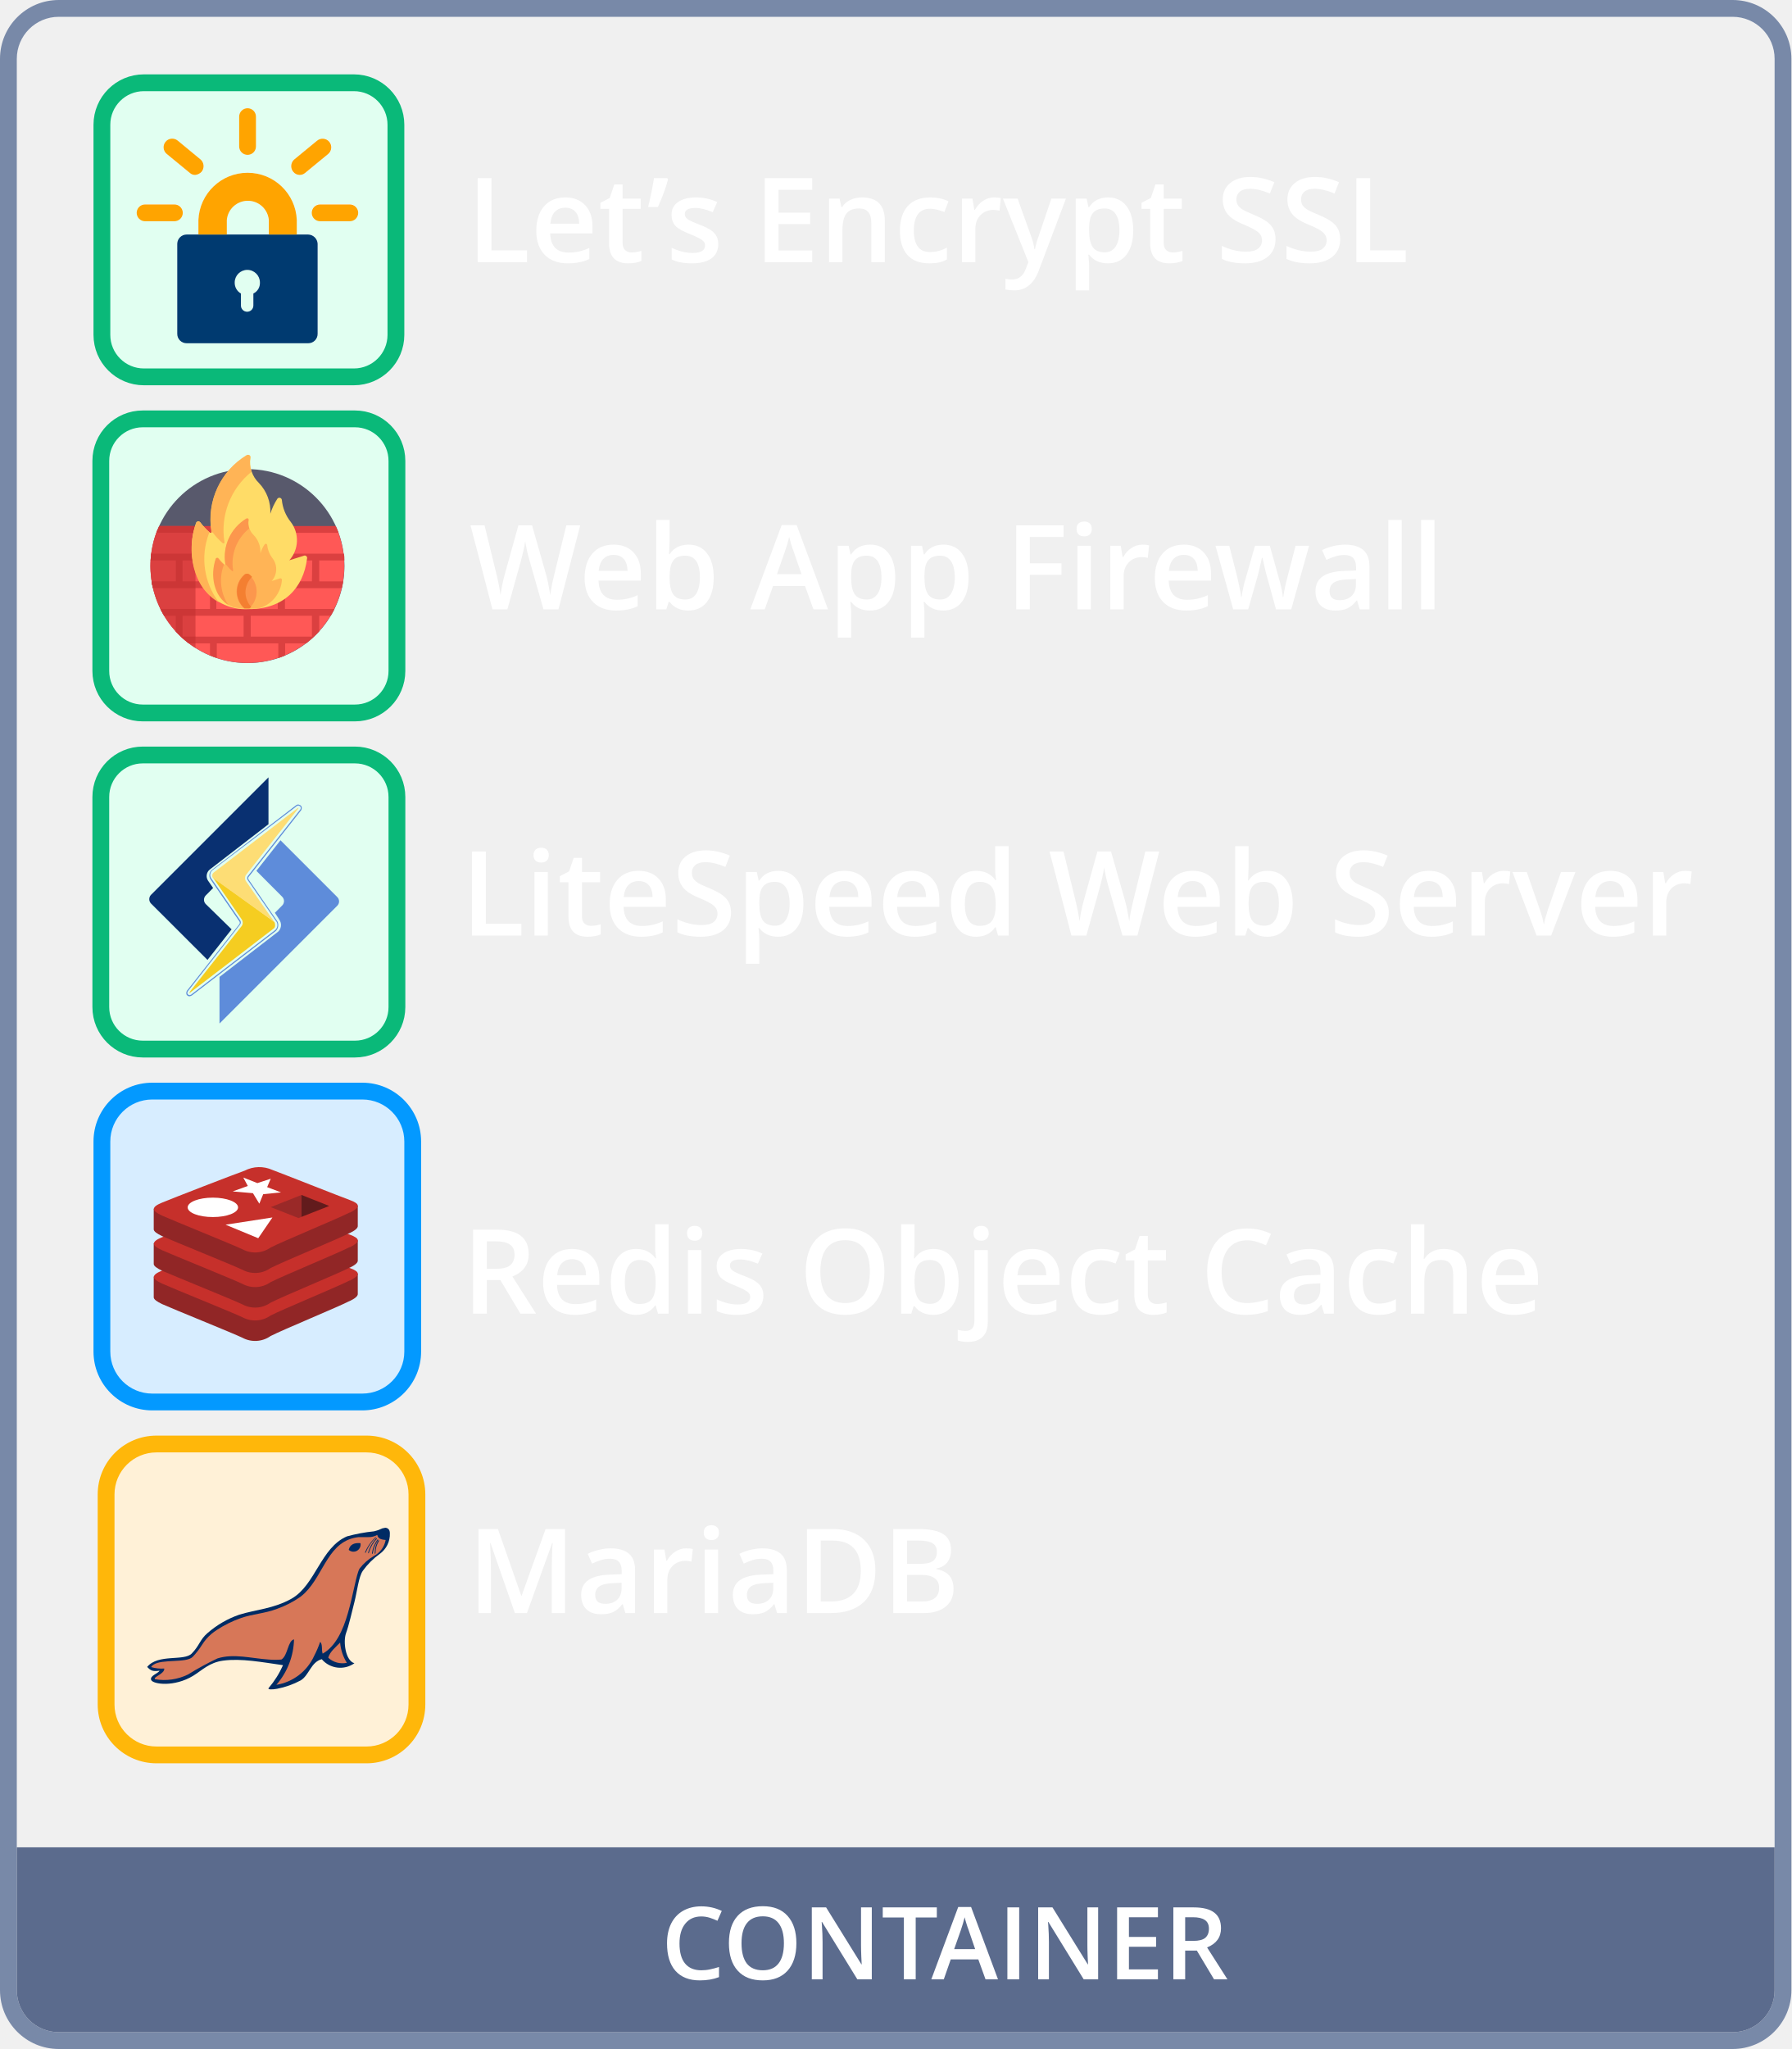
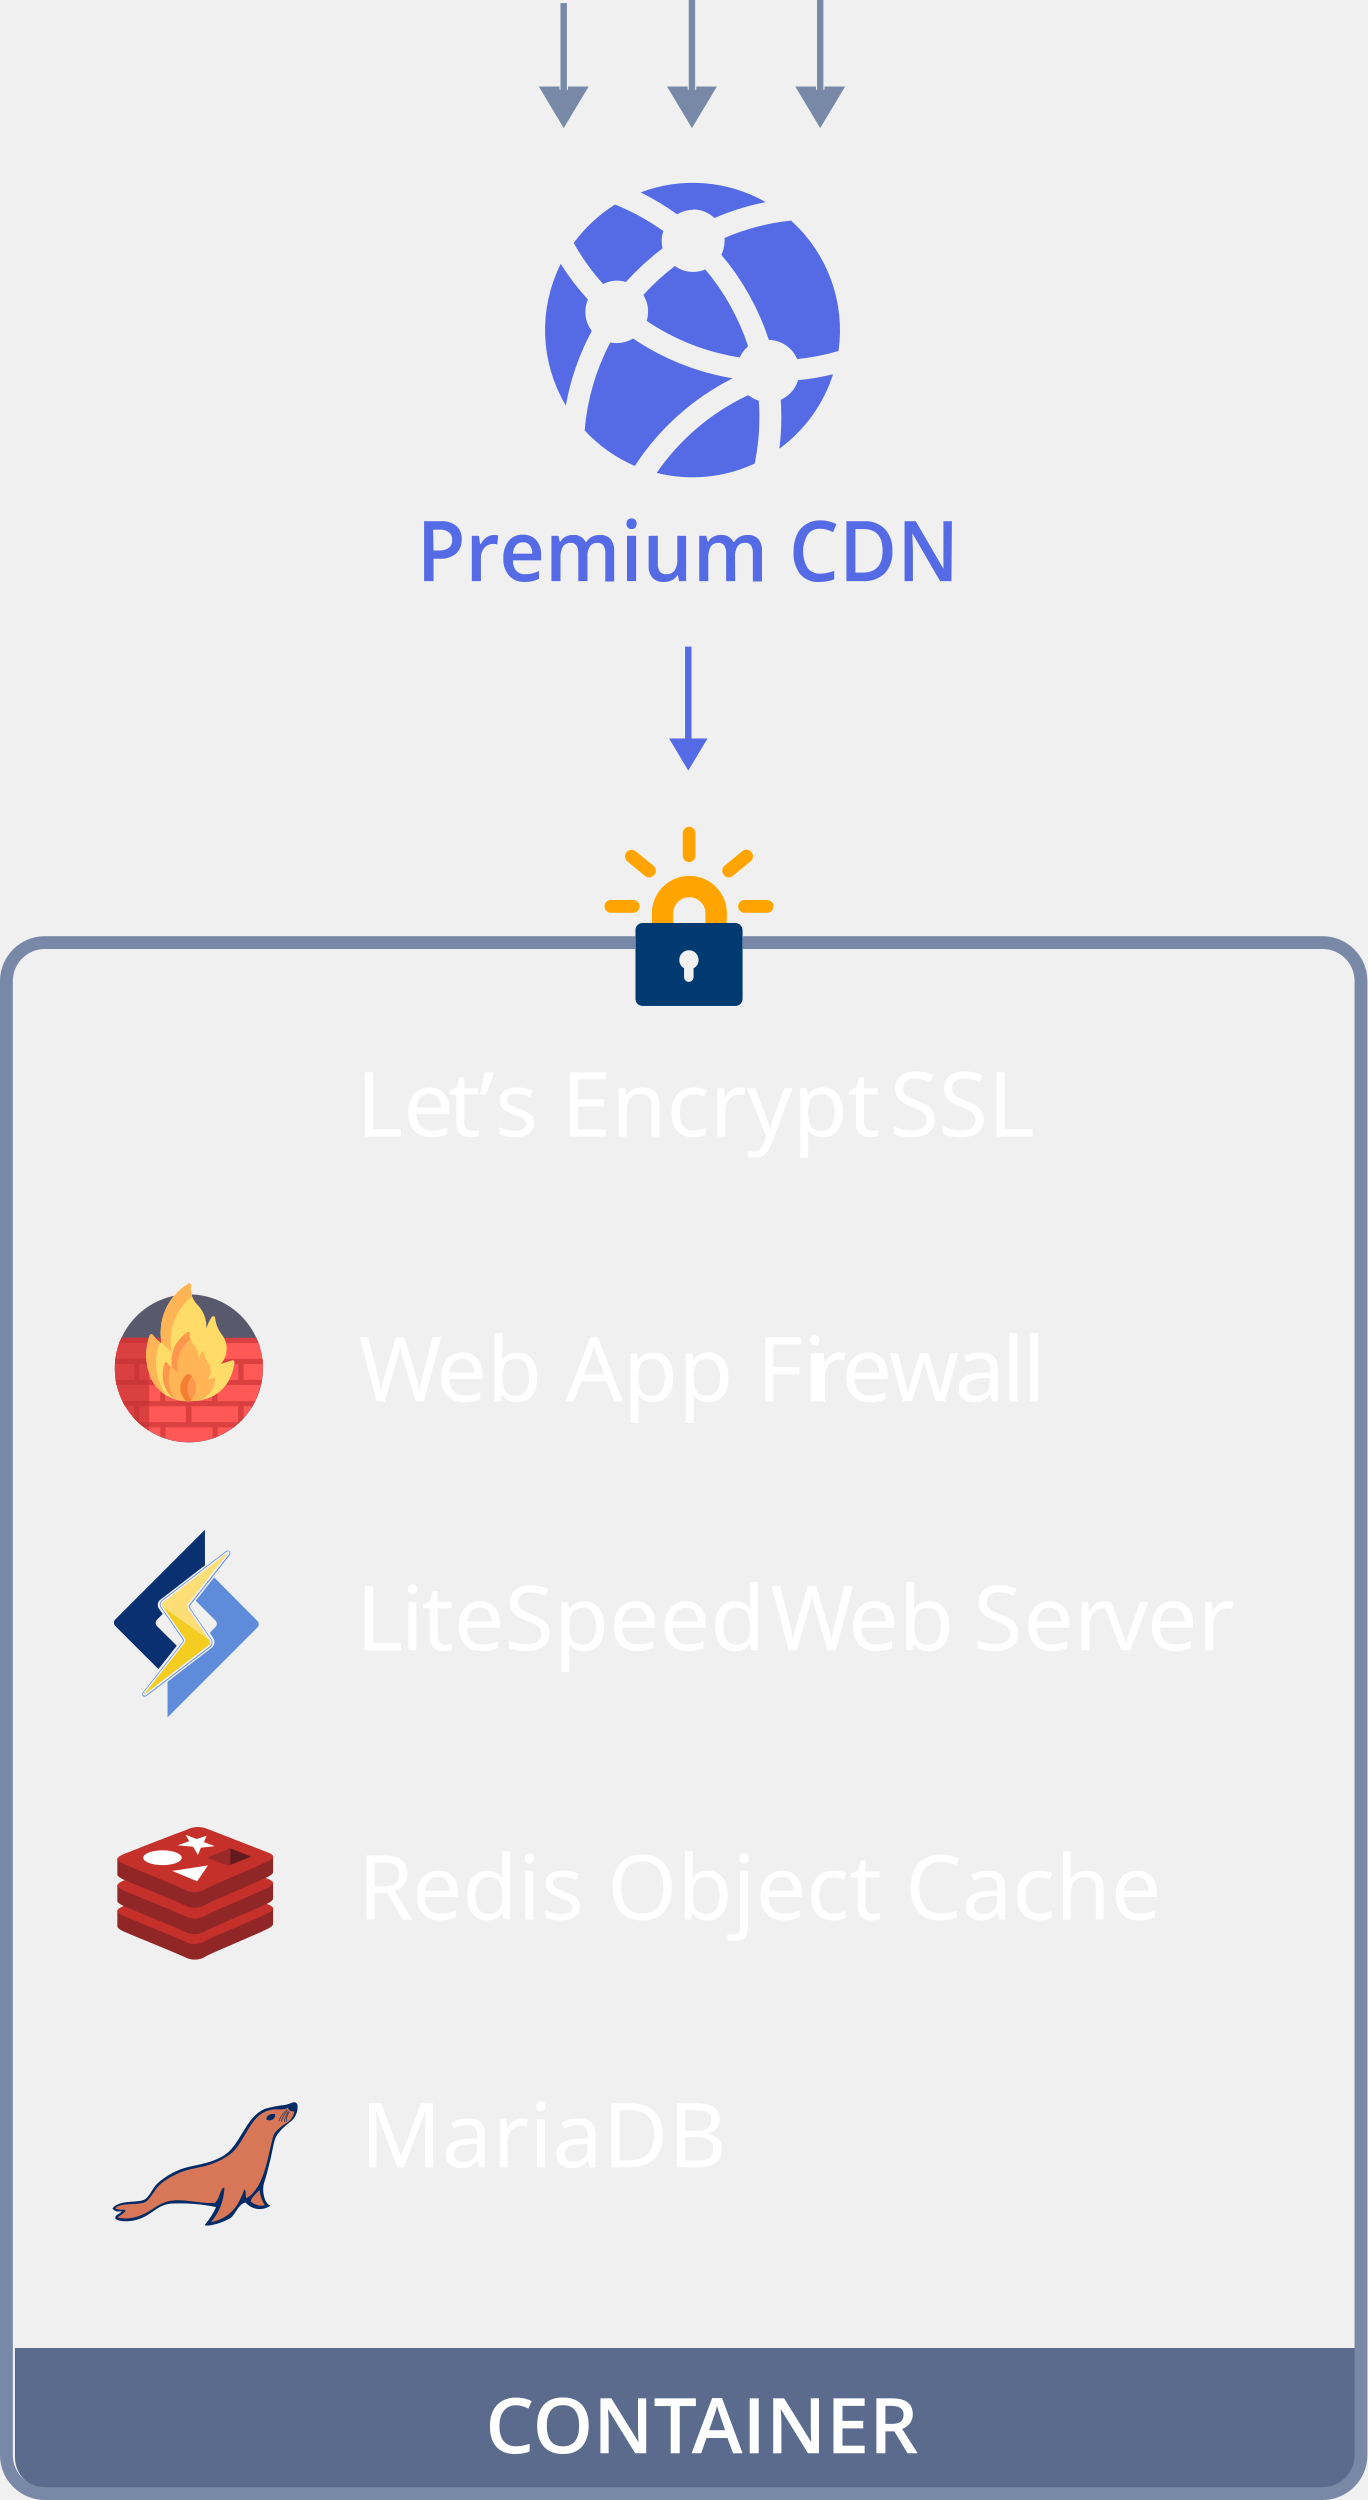
- <svg xmlns="http://www.w3.org/2000/svg" viewBox="0 0 213.25 243.85">
+ <svg xmlns="http://www.w3.org/2000/svg" viewBox="0 0 213.25 389.88">
  <defs>
-     <style>.cls-1{fill:#7889a8;}.cls-2{fill:#5b6b8d;}.cls-3{fill:#e1fff1;stroke:#0ab979;stroke-miterlimit:10;stroke-width:2px;}.cls-25,.cls-30,.cls-4{fill:#fff;}.cls-5{fill:#003a70;}.cls-6{fill:#ffa400;}.cls-7{fill:#58596c;}.cls-8{fill:#ff5856;}.cls-9{fill:#db4040;}.cls-10{fill:#cc3636;}.cls-11{fill:#ffdc67;}.cls-12{fill:#ffb456;}.cls-13{fill:#fc974d;}.cls-14{fill:#f47f31;}.cls-15{fill:#d7edff;}.cls-16{fill:#0399ff;}.cls-17{fill:#912626;}.cls-18{fill:#c6302b;}.cls-19{fill:#621b1c;}.cls-20{fill:#9a2928;}.cls-21{fill:#fff1d7;}.cls-22{fill:#ffb70a;}.cls-23{fill:#002b64;}.cls-24{fill:#d77758;}.cls-25{font-size:12px;}.cls-25,.cls-30{font-family:OpenSans-SemiBold, Open Sans;font-weight:600;}.cls-26{fill:#5e8cda;}.cls-27{fill:#093071;}.cls-28{fill:#f5cd21;}.cls-29{fill:#fddd75;}.cls-30{font-size:14px;}</style>
+     <style>.cls-1{fill:#5b6b8d;}.cls-2{fill:#7889a8;}.cls-20,.cls-25,.cls-3{fill:#fff;}.cls-4{fill:#003a70;}.cls-5{fill:#ffa400;}.cls-6{fill:#58596c;}.cls-7{fill:#ff5856;}.cls-8{fill:#db4040;}.cls-9{fill:#cc3636;}.cls-10{fill:#ffdc67;}.cls-11{fill:#ffb456;}.cls-12{fill:#fc974d;}.cls-13{fill:#f47f31;}.cls-14{fill:#912626;}.cls-15{fill:#c6302b;}.cls-16{fill:#621b1c;}.cls-17{fill:#9a2928;}.cls-18{fill:#002b64;}.cls-19{fill:#d77758;}.cls-20{font-size:12px;font-family:OpenSans-SemiBold, Open Sans;font-weight:600;}.cls-21{fill:#5e8cda;}.cls-22{fill:#093071;}.cls-23{fill:#f5cd21;}.cls-24{fill:#fddd75;}.cls-25{font-size:14px;font-family:Tahoma;}.cls-26{letter-spacing:0.01em;}.cls-27{letter-spacing:-0.03em;}.cls-28{letter-spacing:-0.01em;}.cls-29{letter-spacing:-0.04em;}.cls-30{letter-spacing:0em;}.cls-31{letter-spacing:-0.01em;}.cls-32{letter-spacing:0em;}.cls-33{letter-spacing:0em;}.cls-34{letter-spacing:-0.01em;}.cls-35{letter-spacing:-0.02em;}.cls-36{fill:#556ae5;}</style>
  </defs>
  <g id="Layer_2" data-name="Layer 2">
    <g id="Слой_1" data-name="Слой 1">
-       <path class="cls-1" d="M206.25,2a5,5,0,0,1,5,5V236.85a5,5,0,0,1-5,5H7a5,5,0,0,1-5-5V7A5,5,0,0,1,7,2H206.25m0-2H7A7,7,0,0,0,0,7V236.85a7,7,0,0,0,7,7H206.25a7,7,0,0,0,7-7V7a7,7,0,0,0-7-7Z" />
-       <path class="cls-2" d="M2,219.85H211.25a0,0,0,0,1,0,0v17a5,5,0,0,1-5,5H7a5,5,0,0,1-5-5v-17A0,0,0,0,1,2,219.85Z" />
-       <rect class="cls-3" x="12.13" y="9.85" width="35" height="35" rx="5" />
-       <path class="cls-4" d="M36.68,27.91H35.33V26.18a5.86,5.86,0,0,0-11.71,0v1.73H22.23A1.12,1.12,0,0,0,21.1,29V39.73a1.11,1.11,0,0,0,1.13,1.12H36.68a1.11,1.11,0,0,0,1.13-1.12V29A1.16,1.16,0,0,0,36.68,27.91Zm-6.52,7v1.45a.74.74,0,0,1-1.48,0V34.93a1.46,1.46,0,0,1-.74-1.31,1.48,1.48,0,0,1,3,0A1.38,1.38,0,0,1,30.16,34.93Zm-3.19-7V26.18a2.51,2.51,0,0,1,5,0v1.73Z" />
-       <path class="cls-4" d="M21.78,25.3a1,1,0,0,0-1-1H17.27a1,1,0,0,0,0,2h3.49A1,1,0,0,0,21.78,25.3Z" />
-       <path class="cls-4" d="M22.6,20.58a.91.91,0,0,0,.63.24,1.2,1.2,0,0,0,.81-.38A1.06,1.06,0,0,0,23.9,19l-2.75-2.26a1,1,0,1,0-1.3,1.59Z" />
-       <path class="cls-4" d="M29.47,18.43a1,1,0,0,0,1-1V13.88a1,1,0,1,0-2,0V17.4A1,1,0,0,0,29.47,18.43Z" />
-       <path class="cls-4" d="M35.68,20.82a1,1,0,0,0,.67-.24l2.75-2.26a1,1,0,1,0-1.31-1.59L35,19a1.06,1.06,0,0,0-.14,1.45A1,1,0,0,0,35.68,20.82Z" />
-       <path class="cls-4" d="M41.64,24.28H38.11a1,1,0,0,0,0,2h3.53a1,1,0,0,0,0-2Z" />
-       <path class="cls-5" d="M36.68,27.91H22.23A1.12,1.12,0,0,0,21.1,29V39.73a1.11,1.11,0,0,0,1.13,1.12H36.68a1.11,1.11,0,0,0,1.13-1.12V29A1.16,1.16,0,0,0,36.68,27.91Zm-6.52,7v1.45a.74.74,0,0,1-1.48,0V34.93a1.46,1.46,0,0,1-.74-1.31,1.48,1.48,0,0,1,3,0A1.38,1.38,0,0,1,30.16,34.93Z" />
-       <path class="cls-6" d="M35.33,27.91H32V26.18a2.51,2.51,0,0,0-5,0v1.73H23.62V26.18a5.86,5.86,0,0,1,11.71,0Z" />
-       <path class="cls-6" d="M20.76,26.33H17.27a1,1,0,0,1,0-2h3.49a1,1,0,0,1,0,2Z" />
-       <path class="cls-6" d="M23.23,20.82a.91.91,0,0,1-.63-.24l-2.75-2.26a1,1,0,1,1,1.3-1.59L23.9,19A1.06,1.06,0,0,1,24,20.44,1.2,1.2,0,0,1,23.23,20.82Z" />
-       <path class="cls-6" d="M29.47,18.43a1,1,0,0,1-1-1V13.88a1,1,0,1,1,2,0V17.4A1,1,0,0,1,29.47,18.43Z" />
-       <path class="cls-6" d="M35.68,20.82a1,1,0,0,1-.78-.38A1.06,1.06,0,0,1,35,19l2.75-2.26a1,1,0,1,1,1.31,1.59l-2.75,2.26A1,1,0,0,1,35.68,20.82Z" />
-       <path class="cls-6" d="M41.64,26.33H38.11a1,1,0,0,1,0-2h3.53a1,1,0,0,1,0,2Z" />
-       <rect class="cls-3" x="12" y="49.85" width="35.25" height="35" rx="5" />
-       <path class="cls-7" d="M41,67.37A11.54,11.54,0,1,1,29.45,55.83,11.54,11.54,0,0,1,41,67.37Z" />
-       <path class="cls-8" d="M40.13,63H18.76a11.54,11.54,0,1,0,21.37,0Z" />
-       <path class="cls-9" d="M41,66.7c0-.27,0-.54-.07-.81h-7V63.41h6.37c-.1-.27-.21-.55-.33-.81h-21q-.18.4-.33.81H25v2.48H18c0,.27-.06.54-.07.81h3v2.48H18.05c0,.27.1.54.16.81H25v2.48H19.09c.14.27.29.55.45.81h1.38v1.86a12.42,12.42,0,0,0,1.56,1.43H25V78c.27.11.54.22.81.31V76.57h7.32v1.75c.27-.09.54-.2.81-.31V76.57h2.5A12.42,12.42,0,0,0,38,75.14V73.28h1.38a9.1,9.1,0,0,0,.44-.81H33.92V70h6.77c.06-.27.12-.54.16-.81H38V66.7ZM25.79,63.41h7.32v2.48H25.79Zm-4.06,5.77V66.7H29v2.48ZM29,75.76H21.73V73.28H29Zm-3.25-3.29V70h7.32v2.48Zm11.38.81v2.48H29.85V73.28Zm0-4.1H29.85V66.7h7.32Z" />
-       <path class="cls-9" d="M23.27,63.19a1.1,1.1,0,0,1,0-.18H18.76a11.56,11.56,0,0,0,4.51,14.11Z" />
-       <path class="cls-10" d="M23.27,70v-.81H21.73V66.7h1.54v-.81H18c0,.27-.06.54-.07.81h3v2.48H18.05c0,.27.1.54.16.81Z" />
-       <path class="cls-10" d="M23.27,63.19a.89.89,0,0,1,.23-.59H18.94c-.12.26-.23.54-.33.81h4.66Z" />
-       <path class="cls-10" d="M23.27,75.76H21.73V73.28h1.54v-.81H19.09c.14.27.29.55.45.81h1.38v1.86a12.42,12.42,0,0,0,1.56,1.43h.79Z" />
-       <path class="cls-11" d="M36.13,66.15l-1.69.53a3.58,3.58,0,0,0,.19-4.54,4.94,4.94,0,0,1-1.08-2.66.3.3,0,0,0-.53-.13,7.24,7.24,0,0,0-.84,1.79h0a4.89,4.89,0,0,0-1.36-3.66,3.41,3.41,0,0,1-1-3,.28.28,0,0,0-.12-.3.31.31,0,0,0-.32,0,8.93,8.93,0,0,0-4.2,9.06h0c0,.25-.15.17-.21.13a7.36,7.36,0,0,1-1.13-1.21.31.31,0,0,0-.27-.11.28.28,0,0,0-.23.19A8.88,8.88,0,0,0,24,69.67a6.26,6.26,0,0,0,5.62,2.82c4.2,0,6.5-2.54,6.93-6A.29.29,0,0,0,36.13,66.15Z" />
-       <path class="cls-12" d="M24.86,63.52a.26.26,0,0,1,.11-.14l0,0a7.36,7.36,0,0,1-1.13-1.21.31.31,0,0,0-.27-.11.28.28,0,0,0-.23.19c-1.2,3.35-.41,7.67,2.7,9.42A8.57,8.57,0,0,1,24.86,63.52Z" />
-       <path class="cls-12" d="M25.15,63.23a.22.22,0,0,1,0,.09.31.31,0,0,1,.23.12,7.32,7.32,0,0,0,1.13,1.2c.06,0,.21.13.21-.13h0a8.91,8.91,0,0,1,3.23-8.37,3.15,3.15,0,0,1-.15-1.67.28.28,0,0,0-.12-.3.31.31,0,0,0-.32,0,8.93,8.93,0,0,0-4.2,9.06Z" />
-       <path class="cls-12" d="M33.34,68.83l-1,.32a2.13,2.13,0,0,0,.11-2.7,3.09,3.09,0,0,1-.64-1.58.17.17,0,0,0-.31-.08,3.76,3.76,0,0,0-.5,1.06h0a2.89,2.89,0,0,0-.81-2.18,2,2,0,0,1-.58-1.79.17.17,0,0,0-.07-.17.19.19,0,0,0-.19,0,5.32,5.32,0,0,0-2.5,5.41h0c0,.14-.11.07-.13.06a4,4,0,0,1-.67-.72.18.18,0,0,0-.3,0c-.77,2.16-.16,4.91,2,5.8a8.47,8.47,0,0,0,1.85.19,9.52,9.52,0,0,0,1.34-.09A3.79,3.79,0,0,0,33.56,69,.17.17,0,0,0,33.34,68.83Z" />
-       <path class="cls-13" d="M27,71.72a5.34,5.34,0,0,1-.38-4.43.22.22,0,0,1,.09-.1l-.05,0a4,4,0,0,1-.67-.72.18.18,0,0,0-.3,0c-.71,2-.25,4.54,1.59,5.59C27.2,72,27.11,71.85,27,71.72Z" />
-       <path class="cls-13" d="M26.81,67.11a.35.35,0,0,1,0,.06.19.19,0,0,1,.14.07,4.5,4.5,0,0,0,.68.72s.13.08.12-.07a5.32,5.32,0,0,1,1.92-5,1.87,1.87,0,0,1-.09-1,.17.17,0,0,0-.07-.17.19.19,0,0,0-.19,0,5.32,5.32,0,0,0-2.5,5.41Z" />
-       <path class="cls-13" d="M29.69,68.4a.47.47,0,0,0-.64,0,2.69,2.69,0,0,0,0,4l0,0h.56a.1.1,0,0,0,.05,0,2.69,2.69,0,0,0,0-4Z" />
-       <path class="cls-14" d="M29.22,70.5A2.66,2.66,0,0,1,30,68.65a2,2,0,0,0-.26-.25.47.47,0,0,0-.64,0,2.69,2.69,0,0,0,0,4l0,0h.56a.1.1,0,0,0,.05,0,1.54,1.54,0,0,0,.19-.17A2.69,2.69,0,0,1,29.22,70.5Z" />
-       <rect class="cls-3" x="12" y="89.85" width="35.25" height="35" rx="5" />
-       <rect class="cls-15" x="12.13" y="129.85" width="37" height="37" rx="6" />
-       <path class="cls-16" d="M43.13,130.85a5,5,0,0,1,5,5v25a5,5,0,0,1-5,5h-25a5,5,0,0,1-5-5v-25a5,5,0,0,1,5-5h25m0-2h-25a7,7,0,0,0-7,7v25a7,7,0,0,0,7,7h25a7,7,0,0,0,7-7v-25a7,7,0,0,0-7-7Z" />
-       <path class="cls-17" d="M41.64,154.82c-1.29.68-8,3.44-9.43,4.18a3.19,3.19,0,0,1-3.36.2c-1.12-.54-8.27-3.42-9.55-4-.65-.31-1-.57-1-.81v-2.46s9.3-2,10.81-2.56a3.8,3.8,0,0,1,3.3-.09c1.27.47,8.91,1.85,10.18,2.31,0,0,0,2.19,0,2.42s-.29.51-1,.85" />
-       <path class="cls-18" d="M41.64,152.38c-1.29.68-8,3.44-9.43,4.18a3.19,3.19,0,0,1-3.36.2c-1.12-.54-8.27-3.42-9.55-4s-1.32-1-.05-1.53,8.36-3.28,9.87-3.82a3.8,3.8,0,0,1,3.3-.09c1.27.47,7.95,3.12,9.21,3.58s1.31.85,0,1.52" />
-       <path class="cls-17" d="M41.64,150.85c-1.29.68-8,3.44-9.43,4.18a3.19,3.19,0,0,1-3.36.2c-1.12-.54-8.27-3.43-9.55-4-.65-.31-1-.57-1-.81v-2.46s9.3-2,10.81-2.56a3.8,3.8,0,0,1,3.3-.09c1.27.47,8.91,1.85,10.18,2.31,0,0,0,2.19,0,2.42s-.29.51-1,.85" />
-       <path class="cls-18" d="M41.64,148.41c-1.29.68-8,3.44-9.43,4.18a3.19,3.19,0,0,1-3.36.2c-1.12-.54-8.27-3.43-9.55-4s-1.32-1-.05-1.53,8.36-3.29,9.87-3.82a3.8,3.8,0,0,1,3.3-.09c1.27.46,7.95,3.12,9.21,3.58s1.31.85,0,1.52h0" />
-       <path class="cls-17" d="M41.64,146.73c-1.29.68-8,3.44-9.43,4.18a3.19,3.19,0,0,1-3.36.2c-1.12-.54-8.27-3.42-9.55-4-.65-.31-1-.57-1-.81v-2.45s9.3-2,10.81-2.57a3.8,3.8,0,0,1,3.3-.09c1.27.47,8.91,1.85,10.18,2.31,0,0,0,2.19,0,2.42s-.29.51-1,.85" />
-       <path class="cls-18" d="M41.64,144.29c-1.29.68-8,3.44-9.43,4.18a3.19,3.19,0,0,1-3.36.2c-1.12-.54-8.27-3.42-9.55-4s-1.32-1-.05-1.53,8.36-3.28,9.87-3.82a3.8,3.8,0,0,1,3.3-.09c1.27.47,7.95,3.12,9.21,3.58s1.31.85,0,1.52" />
-       <path class="cls-4" d="M33.42,141.91l-2.09.21-.46,1.13L30.11,142l-2.41-.21,1.8-.65-.54-1,1.68.66,1.59-.52-.43,1,1.62.61" />
-       <path class="cls-4" d="M30.74,147.36l-3.89-1.61,5.58-.86-1.69,2.47" />
-       <path class="cls-4" d="M25.34,142.53c1.65,0,3,.52,3,1.16s-1.33,1.15-3,1.15-3-.51-3-1.15,1.33-1.16,3-1.16" />
-       <path class="cls-19" d="M35.89,142.21l3.3,1.31-3.3,1.3v-2.61" />
-       <path class="cls-20" d="M32.23,143.66l3.66-1.45v2.61l-.36.14-3.3-1.3" />
-       <rect class="cls-21" x="12.63" y="171.85" width="37" height="37" rx="6" />
-       <path class="cls-22" d="M43.63,172.85a5,5,0,0,1,5,5v25a5,5,0,0,1-5,5h-25a5,5,0,0,1-5-5v-25a5,5,0,0,1,5-5h25m0-2h-25a7,7,0,0,0-7,7v25a7,7,0,0,0,7,7h25a7,7,0,0,0,7-7v-25a7,7,0,0,0-7-7Z" />
-       <path class="cls-23" d="M45.8,181.85c-.45,0-.3.15-1.27.39a19.48,19.48,0,0,0-3.22.6c-3.13,1.32-3.76,5.81-6.61,7.42-2.13,1.2-4.28,1.3-6.21,1.9a11.43,11.43,0,0,0-3.81,2.21c-.89.77-.92,1.45-1.85,2.41s-4,0-5.31,1.6c.43.44.62.56,1.48.45-.18.33-1.22.61-1,1.11s2.74.87,5-.51c1.06-.65,1.91-1.58,3.57-1.8,2.15-.29,4.63.19,7.12.54a11.11,11.11,0,0,1-1.7,2.71c-.19.2.37.22,1,.1a10,10,0,0,0,2.81-1c1-.61,1.21-2.18,2.5-2.52a2.9,2.9,0,0,0,3.89.48c-1.07-.3-1.36-2.57-1-3.57s.68-2.46,1-3.71.5-3,1-3.72a8.79,8.79,0,0,1,2-2,2.89,2.89,0,0,0,1.22-2.47c0-.43-.23-.67-.64-.66Z" />
-       <path class="cls-24" d="M18.44,199.84a6.44,6.44,0,0,0,3.94-.56,35.69,35.69,0,0,1,3.5-1.91c1.94-.62,4.06,0,6.12.13a8.32,8.32,0,0,0,1.5,0c.77-.47.75-2.24,1.5-2.4a8.55,8.55,0,0,1-2.1,5.41,6,6,0,0,0,4.49-3.43,12.13,12.13,0,0,0,.72-1.68c.32.25.14,1,.3,1.4,1.55-.86,2.43-2.82,3-4.81.67-2.3,1-4.63,1.39-5.31a5.93,5.93,0,0,1,1.7-1.5,2.7,2.7,0,0,0,1.41-1.91c-.73-.06-.9-.23-1-.6a2.07,2.07,0,0,1-1.07.26c-.33,0-.69,0-1.13,0-3.64.38-4.1,4.39-6.43,6.66a6.19,6.19,0,0,1-.55.47A11.78,11.78,0,0,1,33,191.46c-1.49.57-2.91.61-4.31,1.1A13,13,0,0,0,25.78,194c-.21.14-.41.29-.6.44a5.71,5.71,0,0,0-1.13,1.31,8.92,8.92,0,0,1-1.12,1.44c-.77.76-3.66.22-4.67.93a.72.72,0,0,0-.27.28,4.43,4.43,0,0,0,1.56.17c.09.6-1.31,1-1.11,1.24Z" />
-       <path class="cls-24" d="M40.49,195.48a5.36,5.36,0,0,0,.8,2.41,2.49,2.49,0,0,1-2.21-.6C39.24,196.57,40.07,195.93,40.49,195.48Z" />
-       <path class="cls-23" d="M41.51,184.45a.85.85,0,0,0,1.4-.8C42.11,183.58,41.65,183.85,41.51,184.45Z" />
-       <path class="cls-23" d="M45.1,183.41a2.67,2.67,0,0,0-.4,1.39c0,.12-.09.21-.09,0a2.65,2.65,0,0,1,.39-1.43C45.1,183.22,45.15,183.29,45.1,183.41Z" />
-       <path class="cls-23" d="M45,183.3a3.33,3.33,0,0,0-.61,1.5c0,.13-.12.21-.1,0a3.33,3.33,0,0,1,.62-1.54C45,183.11,45,183.19,45,183.3Z" />
-       <path class="cls-23" d="M44.84,183.16a3.79,3.79,0,0,0-.91,1.58c0,.12-.13.19-.1,0a4.13,4.13,0,0,1,.91-1.62C44.86,183,44.91,183.05,44.84,183.16Z" />
-       <path class="cls-23" d="M44.73,183a5.21,5.21,0,0,0-1.16,1.69c0,.12-.16.17-.1,0A5.27,5.27,0,0,1,44.64,183c.14-.13.17,0,.09.05Z" />
-       <text class="cls-25" transform="translate(78.7 235.56)">CONTAINER</text>
-       <path class="cls-26" d="M40.12,106.73,33.39,100l-2.87,3.64,3.09,3.1a.73.73,0,0,1,0,1l-.89.89s.6.9.63,1a1.1,1.1,0,0,1-.22,1.23l-7,5.4c0,1.82,0,5.55,0,5.55l14-14A.73.73,0,0,0,40.12,106.73Z" />
-       <path class="cls-27" d="M24.48,107.58a.73.73,0,0,1,0-1l.89-.9-.61-.88a1,1,0,0,1,.2-1.31l7-5.4V92.51h0l-14,14a.75.75,0,0,0,0,1l6.74,6.73,2.87-3.64Z" />
-       <polygon class="cls-4" points="29.16 112.02 29.16 112.02 25.91 115.28 29.16 112.02" />
-       <path class="cls-26" d="M35.55,95.89a.27.27,0,0,1,.23.14c.07.15,0,.3-.12.42l-6.17,7.83a.43.43,0,0,0,0,.45s3.33,4.83,3.45,5a.83.83,0,0,1-.16.94l-9.91,7.61a.5.5,0,0,1-.32.15.31.31,0,0,1-.22-.14c-.08-.15,0-.3.12-.43L28.6,110a.43.43,0,0,0,0-.45l-3.44-5a.73.73,0,0,1,.15-1L35.24,96a.45.45,0,0,1,.31-.14m0-.13a.65.65,0,0,0-.39.17l-9.92,7.61a.86.86,0,0,0-.17,1.16l3.44,5a.32.32,0,0,1,0,.3l-6.17,7.83a.53.53,0,0,0-.14.55.43.43,0,0,0,.33.22.74.74,0,0,0,.4-.17l9.92-7.62a1,1,0,0,0,.18-1.11c-.11-.17-3.44-5-3.44-5a.29.29,0,0,1,0-.3l6.17-7.83a.52.52,0,0,0,.13-.56.4.4,0,0,0-.34-.21Z" />
-       <path class="cls-28" d="M32.67,109.74c.08.12.15.58-.05.73l-9.92,7.61a.38.38,0,0,1-.16.1s0-.06.08-.18l6.17-7.82a.68.68,0,0,0,0-.74l-3.44-5S32.59,109.62,32.67,109.74Z" />
-       <path class="cls-29" d="M32.67,109.74l-3.39-4.87a.66.66,0,0,1,0-.74l6.16-7.83c.1-.11.12-.17.09-.17a.37.37,0,0,0-.16.09l-9.92,7.61a.49.49,0,0,0-.1.66Z" />
-       <text class="cls-30" transform="translate(55.55 31.2)">Let’s Encrypt SSL</text>
-       <text class="cls-30" transform="translate(55.93 72.52)">Web App Firewall</text>
-       <text class="cls-30" transform="translate(54.88 111.34)">LiteSpeed Web Server</text>
-       <text class="cls-30" transform="translate(55 156.34)">Redis Object Cache</text>
-       <text class="cls-30" transform="translate(55.65 191.97)">MariaDB</text>
+       <path class="cls-1" d="M2.33,366.18h209a0,0,0,0,1,0,0v17a5,5,0,0,1-5,5H7.33a5,5,0,0,1-5-5v-17A0,0,0,0,1,2.33,366.18Z" />
+       <path class="cls-2" d="M206.25,148a5,5,0,0,1,5,5V382.88a5,5,0,0,1-5,5H7a5,5,0,0,1-5-5V153a5,5,0,0,1,5-5H206.25m0-2H7a7,7,0,0,0-7,7V382.88a7,7,0,0,0,7,7H206.25a7,7,0,0,0,7-7V153a7,7,0,0,0-7-7Z" />
+       <path class="cls-3" d="M114.68,143.94h-1.35v-1.73a5.86,5.86,0,0,0-11.71,0v1.73h-1.39a1.11,1.11,0,0,0-1.13,1.13v10.68a1.11,1.11,0,0,0,1.13,1.13h14.45a1.11,1.11,0,0,0,1.13-1.13V145.07A1.15,1.15,0,0,0,114.68,143.94Zm-6.52,7v1.44a.74.74,0,1,1-1.48,0V151a1.46,1.46,0,0,1-.74-1.31,1.48,1.48,0,1,1,3,0A1.38,1.38,0,0,1,108.16,151Zm-3.19-7v-1.73a2.51,2.51,0,0,1,5,0v1.73Z" />
+       <path class="cls-3" d="M99.78,141.33a1,1,0,0,0-1-1H95.27a1,1,0,0,0,0,2h3.49A1,1,0,0,0,99.78,141.33Z" />
+       <path class="cls-3" d="M100.6,136.61a.91.91,0,0,0,.63.24,1.15,1.15,0,0,0,.81-.39,1,1,0,0,0-.14-1.44l-2.75-2.26a1,1,0,1,0-1.3,1.59Z" />
+       <path class="cls-3" d="M107.47,134.45a1,1,0,0,0,1-1v-3.52a1,1,0,1,0-2,0v3.52A1,1,0,0,0,107.47,134.45Z" />
+       <path class="cls-3" d="M113.68,136.85a1,1,0,0,0,.67-.24l2.75-2.26a1,1,0,0,0-1.31-1.59L113,135a1,1,0,0,0-.14,1.44A1,1,0,0,0,113.68,136.85Z" />
+       <path class="cls-3" d="M119.64,140.31h-3.53a1,1,0,0,0,0,2h3.53a1,1,0,0,0,0-2Z" />
+       <path class="cls-4" d="M114.68,143.94H100.23a1.11,1.11,0,0,0-1.13,1.13v10.68a1.11,1.11,0,0,0,1.13,1.13h14.45a1.11,1.11,0,0,0,1.13-1.13V145.07A1.15,1.15,0,0,0,114.68,143.94Zm-6.52,7v1.44a.74.74,0,1,1-1.48,0V151a1.46,1.46,0,0,1-.74-1.31,1.48,1.48,0,1,1,3,0A1.38,1.38,0,0,1,108.16,151Z" />
+       <path class="cls-5" d="M113.33,143.94H110v-1.73a2.51,2.51,0,0,0-5,0v1.73h-3.35v-1.73a5.86,5.86,0,0,1,11.71,0Z" />
+       <path class="cls-5" d="M98.76,142.35H95.27a1,1,0,0,1,0-2h3.49a1,1,0,0,1,0,2Z" />
+       <path class="cls-5" d="M101.23,136.85a.91.91,0,0,1-.63-.24l-2.75-2.26a1,1,0,1,1,1.3-1.59L101.9,135a1,1,0,0,1,.14,1.44A1.17,1.17,0,0,1,101.23,136.85Z" />
+       <path class="cls-5" d="M107.47,134.45a1,1,0,0,1-1-1v-3.52a1,1,0,1,1,2,0v3.52A1,1,0,0,1,107.47,134.45Z" />
+       <path class="cls-5" d="M113.68,136.85a1,1,0,0,1-.78-.39A1,1,0,0,1,113,135l2.75-2.26a1,1,0,0,1,1.31,1.59l-2.75,2.26A1,1,0,0,1,113.68,136.85Z" />
+       <path class="cls-5" d="M119.64,142.35h-3.53a1,1,0,0,1,0-2h3.53a1,1,0,0,1,0,2Z" />
+       <path class="cls-6" d="M41,213.4a11.54,11.54,0,1,1-11.54-11.54A11.54,11.54,0,0,1,41,213.4Z" />
+       <path class="cls-7" d="M40.14,209H18.76a11.55,11.55,0,1,0,21.38,0Z" />
+       <path class="cls-8" d="M41,212.73c0-.27,0-.54-.07-.81h-7v-2.48h6.37q-.15-.42-.33-.81h-21q-.18.39-.33.81H25v2.48H18c0,.27-.06.54-.07.81h3v2.48H18.05c0,.27.1.54.16.81H25v2.48H19.09q.21.41.45.81h1.38v1.86a12.42,12.42,0,0,0,1.56,1.43H25V224l.81.31V222.6h7.32v1.75l.81-.31V222.6h2.5A12.42,12.42,0,0,0,38,221.17v-1.86h1.38c.16-.27.31-.54.44-.81H33.92V216h6.77c.06-.27.12-.54.16-.81H38v-2.48Zm-15.18-3.29h7.32v2.48H25.79Zm-4.06,5.77v-2.48H29v2.48ZM29,221.79H21.73v-2.48H29Zm-3.25-3.29V216h7.32v2.48Zm11.38.81v2.48H29.86v-2.48Zm0-4.1H29.86v-2.48h7.31Z" />
+       <path class="cls-8" d="M23.27,209.22a1.23,1.23,0,0,1,0-.19H18.76a11.58,11.58,0,0,0,4.51,14.12Z" />
+       <path class="cls-9" d="M23.27,216v-.81H21.73v-2.48h1.54v-.81H18c0,.27-.06.54-.07.81h3v2.48H18.05c0,.27.1.54.16.81Z" />
+       <path class="cls-9" d="M23.27,209.22a.87.87,0,0,1,.23-.59H18.94q-.18.39-.33.81h4.66Z" />
+       <path class="cls-9" d="M23.27,221.79H21.73v-2.48h1.54v-.81H19.09q.21.41.45.81h1.38v1.86a12.42,12.42,0,0,0,1.56,1.43h.79Z" />
+       <path class="cls-10" d="M36.13,212.18l-1.69.53a3.58,3.58,0,0,0,.19-4.54,4.94,4.94,0,0,1-1.08-2.66.3.3,0,0,0-.53-.13,7.24,7.24,0,0,0-.84,1.79h0a4.88,4.88,0,0,0-1.36-3.66,3.41,3.41,0,0,1-1-3,.28.28,0,0,0-.12-.3.29.29,0,0,0-.32,0,8.92,8.92,0,0,0-4.2,9.05h0c0,.26-.15.18-.21.13a6.94,6.94,0,0,1-1.13-1.2.29.29,0,0,0-.5.08A8.88,8.88,0,0,0,24,215.7a6.26,6.26,0,0,0,5.62,2.82c4.2,0,6.5-2.54,6.93-6A.29.29,0,0,0,36.13,212.18Z" />
+       <path class="cls-11" d="M24.86,209.55a.33.33,0,0,1,.11-.15l0,0a6.94,6.94,0,0,1-1.13-1.2.29.29,0,0,0-.5.08c-1.2,3.35-.41,7.67,2.7,9.42A8.57,8.57,0,0,1,24.86,209.55Z" />
+       <path class="cls-11" d="M25.15,209.25a.25.25,0,0,1,0,.1.28.28,0,0,1,.23.12,7.32,7.32,0,0,0,1.13,1.2c.06.05.21.13.21-.13h0a8.9,8.9,0,0,1,3.23-8.37,3.15,3.15,0,0,1-.15-1.67.28.28,0,0,0-.12-.3.29.29,0,0,0-.32,0,8.92,8.92,0,0,0-4.2,9.05Z" />
+       <path class="cls-11" d="M33.34,214.86l-1,.32a2.15,2.15,0,0,0,.1-2.71,3,3,0,0,1-.64-1.58.17.17,0,0,0-.31-.07,4.07,4.07,0,0,0-.5,1.06h0a2.92,2.92,0,0,0-.81-2.19,2,2,0,0,1-.58-1.78.2.2,0,0,0-.07-.18.18.18,0,0,0-.19,0,5.3,5.3,0,0,0-2.5,5.4h0c0,.15-.11.08-.13.07a4,4,0,0,1-.67-.72.17.17,0,0,0-.3.05c-.77,2.16-.16,4.91,2,5.79a7.89,7.89,0,0,0,1.85.2,9.52,9.52,0,0,0,1.34-.09,3.79,3.79,0,0,0,2.65-3.38A.17.17,0,0,0,33.34,214.86Z" />
+       <path class="cls-12" d="M27,217.75a5.34,5.34,0,0,1-.38-4.43.22.22,0,0,1,.09-.1l-.05,0a4,4,0,0,1-.67-.72.17.17,0,0,0-.3.05c-.71,2-.25,4.54,1.59,5.59C27.2,218,27.11,217.88,27,217.75Z" />
+       <path class="cls-12" d="M26.81,213.13a.35.35,0,0,1,0,.07.16.16,0,0,1,.14.07,4.5,4.5,0,0,0,.68.72s.13.08.12-.07a5.32,5.32,0,0,1,1.92-5,1.88,1.88,0,0,1-.09-1,.2.2,0,0,0-.07-.18.18.18,0,0,0-.19,0,5.3,5.3,0,0,0-2.5,5.4Z" />
+       <path class="cls-12" d="M29.69,214.42a.49.49,0,0,0-.64,0,2.7,2.7,0,0,0,0,4.06l0,0h.56a.1.1,0,0,0,.05,0,2.7,2.7,0,0,0,0-4.06Z" />
+       <path class="cls-13" d="M29.22,216.53a2.7,2.7,0,0,1,.73-1.86l-.26-.25a.49.49,0,0,0-.64,0,2.7,2.7,0,0,0,0,4.06l0,0h.56a.1.1,0,0,0,.05,0,1.54,1.54,0,0,0,.19-.17A2.71,2.71,0,0,1,29.22,216.53Z" />
+       <path class="cls-14" d="M41.64,300.85c-1.29.68-8,3.44-9.43,4.18a3.19,3.19,0,0,1-3.36.2c-1.12-.54-8.27-3.43-9.55-4-.65-.31-1-.57-1-.81v-2.46s9.3-2,10.81-2.56a3.8,3.8,0,0,1,3.3-.09c1.27.47,8.91,1.85,10.18,2.31,0,0,0,2.19,0,2.42s-.29.51-1,.85" />
+       <path class="cls-15" d="M41.64,298.41c-1.29.68-8,3.44-9.43,4.18a3.19,3.19,0,0,1-3.36.2c-1.12-.54-8.27-3.43-9.55-4s-1.32-1-.05-1.53,8.36-3.29,9.87-3.82a3.8,3.8,0,0,1,3.3-.09c1.27.46,7.95,3.12,9.21,3.58s1.31.85,0,1.52" />
+       <path class="cls-14" d="M41.64,296.88c-1.29.68-8,3.44-9.43,4.18a3.19,3.19,0,0,1-3.36.2c-1.12-.54-8.27-3.43-9.55-4-.65-.31-1-.57-1-.81V294s9.3-2,10.81-2.56a3.8,3.8,0,0,1,3.3-.09c1.27.47,8.91,1.84,10.18,2.31,0,0,0,2.19,0,2.42s-.29.51-1,.85" />
+       <path class="cls-15" d="M41.64,294.44c-1.29.68-8,3.44-9.43,4.18a3.19,3.19,0,0,1-3.36.2c-1.12-.54-8.27-3.43-9.55-4s-1.32-1-.05-1.53,8.36-3.29,9.87-3.83a3.87,3.87,0,0,1,3.3-.09c1.27.47,7.95,3.13,9.21,3.59s1.31.84,0,1.52h0" />
+       <path class="cls-14" d="M41.64,292.76c-1.29.68-8,3.44-9.43,4.18a3.19,3.19,0,0,1-3.36.2c-1.12-.54-8.27-3.43-9.55-4-.65-.31-1-.57-1-.81v-2.46s9.3-2,10.81-2.56a3.8,3.8,0,0,1,3.3-.09c1.27.47,8.91,1.85,10.18,2.31,0,0,0,2.19,0,2.42s-.29.51-1,.85" />
+       <path class="cls-15" d="M41.64,290.32c-1.29.68-8,3.44-9.43,4.18a3.19,3.19,0,0,1-3.36.2c-1.12-.54-8.27-3.43-9.55-4s-1.32-1-.05-1.53,8.36-3.29,9.87-3.82a3.8,3.8,0,0,1,3.3-.09c1.27.46,7.95,3.12,9.21,3.58s1.31.85,0,1.52" />
+       <path class="cls-3" d="M33.42,287.93l-2.09.22-.46,1.13L30.11,288l-2.41-.22,1.8-.64-.54-1,1.68.66,1.59-.52-.43,1,1.62.6" />
+       <path class="cls-3" d="M30.74,293.39l-3.89-1.62,5.58-.85-1.69,2.47" />
+       <path class="cls-3" d="M25.34,288.56c1.65,0,3,.52,3,1.16s-1.33,1.15-3,1.15-3-.52-3-1.15,1.33-1.16,3-1.16" />
+       <path class="cls-16" d="M35.89,288.24l3.3,1.31-3.3,1.3v-2.61" />
+       <path class="cls-17" d="M32.23,289.69l3.66-1.45v2.61l-.36.14-3.3-1.3" />
+       <path class="cls-18" d="M45.8,327.88c-.45,0-.3.15-1.27.38a19.54,19.54,0,0,0-3.22.61c-3.13,1.31-3.76,5.81-6.61,7.42-2.13,1.2-4.28,1.3-6.21,1.9a11.43,11.43,0,0,0-3.81,2.21c-.89.77-.92,1.44-1.85,2.41s-4,0-5.31,1.6c.43.44.62.56,1.48.45-.18.33-1.22.61-1,1.11s2.74.87,5-.52c1.06-.64,1.91-1.57,3.57-1.79a27.38,27.38,0,0,1,7.12.54,11.3,11.3,0,0,1-1.7,2.71c-.19.2.37.22,1,.1a10.32,10.32,0,0,0,2.81-1c1-.62,1.21-2.19,2.5-2.53a2.89,2.89,0,0,0,3.89.49c-1.07-.31-1.36-2.57-1-3.57s.68-2.46,1-3.71.5-3,1-3.72a8.79,8.79,0,0,1,2-2,2.9,2.9,0,0,0,1.22-2.47c0-.43-.23-.67-.64-.66Z" />
+       <path class="cls-19" d="M18.44,345.87a6.37,6.37,0,0,0,3.94-.57c1.11-.48,2.19-1.48,3.5-1.9,1.94-.62,4.06,0,6.12.13a8.32,8.32,0,0,0,1.5,0c.77-.47.75-2.24,1.5-2.4a8.55,8.55,0,0,1-2.1,5.41,6,6,0,0,0,4.49-3.43,12.13,12.13,0,0,0,.72-1.68c.32.24.14,1,.3,1.4,1.55-.86,2.43-2.82,3-4.81.67-2.3,1-4.63,1.39-5.31a5.93,5.93,0,0,1,1.7-1.5,2.72,2.72,0,0,0,1.41-1.91c-.73-.06-.9-.23-1-.6a2.07,2.07,0,0,1-1.07.26c-.33,0-.69,0-1.13,0-3.64.38-4.1,4.39-6.43,6.66a4.79,4.79,0,0,1-.55.46,11.44,11.44,0,0,1-2.74,1.4c-1.49.57-2.91.61-4.31,1.1a13,13,0,0,0-2.91,1.46l-.6.45a5.71,5.71,0,0,0-1.13,1.31,8.92,8.92,0,0,1-1.12,1.44c-.77.76-3.66.22-4.67.92a.82.82,0,0,0-.27.29,4.43,4.43,0,0,0,1.56.17c.09.6-1.31,1-1.11,1.24Z" />
+       <path class="cls-19" d="M40.49,341.51a5.36,5.36,0,0,0,.8,2.41,2.47,2.47,0,0,1-2.21-.61C39.24,342.6,40.07,342,40.49,341.51Z" />
+       <path class="cls-18" d="M41.51,330.48a.86.86,0,0,0,1.4-.8C42.11,329.61,41.65,329.88,41.51,330.48Z" />
+       <path class="cls-18" d="M45.1,329.44a2.63,2.63,0,0,0-.4,1.39c0,.12-.09.21-.09,0a2.71,2.71,0,0,1,.39-1.43C45.1,329.25,45.15,329.32,45.1,329.44Z" />
+       <path class="cls-18" d="M45,329.33a3.23,3.23,0,0,0-.61,1.5c0,.13-.12.2-.1,0a3.28,3.28,0,0,1,.62-1.54C45,329.14,45,329.21,45,329.33Z" />
+       <path class="cls-18" d="M44.84,329.19a3.79,3.79,0,0,0-.91,1.58c0,.12-.13.19-.1,0a4.06,4.06,0,0,1,.91-1.62C44.86,329,44.91,329.08,44.84,329.19Z" />
+       <path class="cls-18" d="M44.73,329a5.21,5.21,0,0,0-1.16,1.69c0,.12-.16.17-.1,0A5.44,5.44,0,0,1,44.64,329c.14-.13.17,0,.09.06Z" />
+       <text class="cls-20" transform="translate(75.7 382.59)">CONTAINER</text>
+       <path class="cls-21" d="M40.12,252.76,33.39,246l-2.87,3.64,3.09,3.1a.72.72,0,0,1,0,1l-.89.9s.6.9.63,1a1.1,1.1,0,0,1-.22,1.23l-7,5.4c0,1.82,0,5.54,0,5.55l14-14A.72.72,0,0,0,40.12,252.76Z" />
+       <path class="cls-22" d="M24.48,253.6a.72.72,0,0,1,0-1l.89-.9-.61-.88a1,1,0,0,1,.2-1.31l7-5.4v-5.54h0l-14,14a.75.75,0,0,0,0,1l6.74,6.73,2.87-3.64Z" />
+       <polygon class="cls-3" points="29.16 258.05 29.16 258.05 25.91 261.31 29.16 258.05" />
+       <path class="cls-21" d="M35.55,241.91a.26.26,0,0,1,.23.15c.07.15,0,.29-.12.42l-6.17,7.83a.43.43,0,0,0,0,.45l3.45,5a.83.83,0,0,1-.16.94l-9.91,7.61a.5.5,0,0,1-.32.15.29.29,0,0,1-.22-.15c-.07-.15,0-.29.12-.42l6.17-7.82a.45.45,0,0,0,0-.46l-3.44-4.95a.72.72,0,0,1,.15-1l9.92-7.61c.16-.13.24-.15.31-.15m0-.12a.65.65,0,0,0-.39.17l-9.92,7.61a.86.86,0,0,0-.17,1.16l3.44,5a.32.32,0,0,1,0,.3l-6.17,7.82c-.08.11-.25.33-.13.56a.37.37,0,0,0,.32.21.62.62,0,0,0,.4-.17l9.92-7.61a1,1,0,0,0,.18-1.11c-.11-.17-3.44-5-3.44-5a.29.29,0,0,1,0-.3l6.17-7.82a.53.53,0,0,0,.13-.56.38.38,0,0,0-.34-.21Z" />
+       <path class="cls-23" d="M32.67,255.77c.08.12.15.58-.05.73l-9.92,7.61a.38.38,0,0,1-.16.1s0-.06.08-.18l6.17-7.82a.68.68,0,0,0,0-.74l-3.44-4.95S32.59,255.65,32.67,255.77Z" />
+       <path class="cls-24" d="M32.67,255.77l-3.39-4.88a.65.65,0,0,1,0-.73l6.16-7.83c.1-.12.12-.17.09-.17a.28.28,0,0,0-.16.09l-9.92,7.61a.49.49,0,0,0-.1.66Z" />
+       <text class="cls-25" transform="translate(55.55 177.23)">Le<tspan class="cls-26" x="14.33" y="0">t</tspan>
+         <tspan class="cls-27" x="19.14" y="0">’</tspan>
+         <tspan x="21.63" y="0">s Encrypt </tspan>
+         <tspan class="cls-28" x="83.19" y="0">S</tspan>
+         <tspan x="90.83" y="0">SL</tspan>
+       </text>
+       <text class="cls-25" transform="translate(55.93 218.55)">
+         <tspan class="cls-29">W</tspan>
+         <tspan x="12.11" y="0">eb App Fi</tspan>
+         <tspan class="cls-30" x="70.33" y="0">r</tspan>
+         <tspan x="75.31" y="0">e</tspan>
+         <tspan class="cls-31" x="82.68" y="0">w</tspan>
+         <tspan x="92.95" y="0">a</tspan>
+         <tspan class="cls-32" x="100.3" y="0">l</tspan>
+         <tspan x="103.54" y="0">l</tspan>
+       </text>
+       <text class="cls-25" transform="translate(55.54 257.36)">L<tspan class="cls-33" x="6.97" y="0">i</tspan>
+         <tspan x="10.19" y="0">teSpeed </tspan>
+         <tspan class="cls-29" x="64.63" y="0">W</tspan>
+         <tspan x="76.74" y="0">eb </tspan>
+         <tspan class="cls-33" x="96.22" y="0">S</tspan>
+         <tspan x="104.05" y="0">er</tspan>
+         <tspan class="cls-34" x="116.46" y="0">v</tspan>
+         <tspan x="123.33" y="0">er</tspan>
+       </text>
+       <text class="cls-25" transform="translate(55.79 299.36)">
+         <tspan class="cls-35">R</tspan>
+         <tspan x="8.44" y="0">edis Object Cache</tspan>
+       </text>
+       <text class="cls-25" transform="translate(56.2 338)">MariaDB</text>
      <text />
+       <line class="cls-2" x1="87.91" y1="0.48" x2="87.91" y2="15.48" />
+       <rect class="cls-2" x="87.41" y="0.48" width="1" height="15" />
+       <polyline class="cls-2" points="87.25 14 84.91 14 87.91 19 90.91 14 88.58 14" />
+       <polygon class="cls-2" points="87.91 19.97 84.03 13.5 87.25 13.5 87.25 14.5 85.8 14.5 87.91 18.03 90.03 14.5 88.58 14.5 88.58 13.5 91.8 13.5 87.91 19.97" />
+       <line class="cls-2" x1="107.91" x2="107.91" y2="15" />
+       <rect class="cls-2" x="107.41" width="1" height="15" />
+       <polyline class="cls-2" points="107.25 14 104.91 14 107.91 19 110.91 14 108.58 14" />
+       <polygon class="cls-2" points="107.91 19.97 104.03 13.5 107.25 13.5 107.25 14.5 105.8 14.5 107.91 18.03 110.03 14.5 108.58 14.5 108.58 13.5 111.8 13.5 107.91 19.97" />
+       <line class="cls-2" x1="127.91" x2="127.91" y2="15" />
+       <rect class="cls-2" x="127.41" width="1" height="15" />
+       <polyline class="cls-2" points="127.25 14 124.91 14 127.91 19 130.91 14 128.58 14" />
+       <polygon class="cls-2" points="127.91 19.97 124.03 13.5 127.25 13.5 127.25 14.5 125.8 14.5 127.91 18.03 130.03 14.5 128.58 14.5 128.58 13.5 131.8 13.5 127.91 19.97" />
+       <path class="cls-36" d="M96.18,43.76a4.87,4.87,0,0,1,1.44.22,40,40,0,0,1,5.71-5.25,4.73,4.73,0,0,1,.12-2.69,36,36,0,0,0-7.53-4.14,23.07,23.07,0,0,0-6.45,6,35.82,35.82,0,0,0,4.59,6.39A4.86,4.86,0,0,1,96.18,43.76Zm-4.89,4.9a4.81,4.81,0,0,1,.4-1.94,38.41,38.41,0,0,1-4.24-5.57,23,23,0,0,0,.79,22.09,38.81,38.81,0,0,1,4.05-11.63A4.82,4.82,0,0,1,91.29,48.66Zm16.79-16A4.84,4.84,0,0,1,111.42,34a39.25,39.25,0,0,1,8-2.48A23,23,0,0,0,99.91,30a39.07,39.07,0,0,1,5.69,3.43A4.88,4.88,0,0,1,108.08,32.7Zm7.32,23a4.89,4.89,0,0,1,1.27-1.64,35.67,35.67,0,0,0-6.68-12,4.83,4.83,0,0,1-1.91.39,4.89,4.89,0,0,1-2.84-.92,36.79,36.79,0,0,0-4.91,4.51,4.83,4.83,0,0,1,.74,2.58,5,5,0,0,1-.22,1.46A35.53,35.53,0,0,0,115.4,55.75Zm6.35,6.6c.07.93.1,1.86.1,2.81a39.67,39.67,0,0,1-.3,4.9,23,23,0,0,0,8.36-11.6,39,39,0,0,1-5.45.92A4.86,4.86,0,0,1,121.75,62.35ZM114.26,59a39.08,39.08,0,0,1-15.53-6.21,4.89,4.89,0,0,1-2.55.72,5.47,5.47,0,0,1-1-.1,35.34,35.34,0,0,0-4,13.71A23,23,0,0,0,99,72.67,39.16,39.16,0,0,1,114.26,59Zm9.18-24.61A35.73,35.73,0,0,0,113,37.1a4,4,0,0,1,0,.49,5,5,0,0,1-.5,2.15A39.47,39.47,0,0,1,119.9,53a4.9,4.9,0,0,1,4.42,3,36.08,36.08,0,0,0,6.45-1.26,23,23,0,0,0-7.33-20.27Zm-6.72,27.22a35.77,35.77,0,0,0-14.31,12.14,23,23,0,0,0,15.29-1.46,35.37,35.37,0,0,0,.73-7.17c0-.89,0-1.77-.11-2.64A5,5,0,0,1,116.72,61.65Z" />
+       <path class="cls-36" d="M72,84.11a2.83,2.83,0,0,1-.9,2.25,3.81,3.81,0,0,1-2.57.78h-.92v3.49H66.14V81.28h2.54a3.66,3.66,0,0,1,2.47.72A2.64,2.64,0,0,1,72,84.11Zm-4.39,1.74h.77A2.6,2.6,0,0,0,70,85.44a1.52,1.52,0,0,0,.52-1.28A1.48,1.48,0,0,0,70,83a2.17,2.17,0,0,0-1.45-.4h-1Z" />
+       <path class="cls-36" d="M77,83.43a2.75,2.75,0,0,1,.7.07l-.14,1.4a2.57,2.57,0,0,0-.62-.08,1.77,1.77,0,0,0-1.38.59A2.21,2.21,0,0,0,75,86.94v3.69H73.58V83.56h1.11l.18,1.25H75a2.84,2.84,0,0,1,.86-1A2,2,0,0,1,77,83.43Z" />
+       <path class="cls-36" d="M81.8,90.76a3.14,3.14,0,0,1-2.43-1,3.81,3.81,0,0,1-.87-2.65,4.19,4.19,0,0,1,.81-2.73,2.73,2.73,0,0,1,2.23-1,2.7,2.7,0,0,1,2.09.85,3.38,3.38,0,0,1,.76,2.34v.82H80A2.42,2.42,0,0,0,80.48,89a1.76,1.76,0,0,0,1.39.55,5.47,5.47,0,0,0,1.1-.11,6.13,6.13,0,0,0,1.09-.4v1.22a3.88,3.88,0,0,1-1,.37A5.48,5.48,0,0,1,81.8,90.76Zm-.26-6.19a1.38,1.38,0,0,0-1.08.45A2.27,2.27,0,0,0,80,86.35h3A2,2,0,0,0,82.6,85,1.31,1.31,0,0,0,81.54,84.57Z" />
+       <path class="cls-36" d="M91.61,90.63H90.19V86.27a2.1,2.1,0,0,0-.29-1.21,1.05,1.05,0,0,0-.91-.4,1.35,1.35,0,0,0-1.2.57,3.5,3.5,0,0,0-.38,1.88v3.52H86V83.56h1.1l.2.93h.08a1.83,1.83,0,0,1,.8-.78,2.4,2.4,0,0,1,1.16-.28,2,2,0,0,1,2,1.11h.1a2,2,0,0,1,.83-.81,2.49,2.49,0,0,1,1.23-.3,2.17,2.17,0,0,1,1.73.64,2.93,2.93,0,0,1,.55,2v4.61H94.4V86.27a2,2,0,0,0-.3-1.21,1,1,0,0,0-.9-.4,1.37,1.37,0,0,0-1.21.55,2.9,2.9,0,0,0-.38,1.68Z" />
+       <path class="cls-36" d="M97.7,81.69a.85.85,0,0,1,.21-.62.76.76,0,0,1,.59-.22.75.75,0,0,1,.58.22,1,1,0,0,1,0,1.22.75.75,0,0,1-.58.22.76.76,0,0,1-.59-.22A.84.84,0,0,1,97.7,81.69Zm1.5,8.94H97.78V83.56H99.2Z" />
+       <path class="cls-36" d="M105.92,90.63l-.2-.92h-.08a2,2,0,0,1-.83.77,2.68,2.68,0,0,1-1.25.28,2.33,2.33,0,0,1-1.8-.64,2.73,2.73,0,0,1-.6-1.94V83.56h1.43v4.36a2,2,0,0,0,.31,1.22,1.17,1.17,0,0,0,1,.41,1.52,1.52,0,0,0,1.31-.57,3.27,3.27,0,0,0,.42-1.9V83.56H107v7.07Z" />
+       <path class="cls-36" d="M114.66,90.63h-1.42V86.27a2.1,2.1,0,0,0-.29-1.21,1.05,1.05,0,0,0-.91-.4,1.35,1.35,0,0,0-1.2.57,3.5,3.5,0,0,0-.38,1.88v3.52h-1.41V83.56h1.1l.2.93h.07a1.91,1.91,0,0,1,.81-.78,2.37,2.37,0,0,1,1.16-.28,2,2,0,0,1,2,1.11h.1a2,2,0,0,1,.83-.81,2.49,2.49,0,0,1,1.23-.3,2.17,2.17,0,0,1,1.73.64,2.93,2.93,0,0,1,.55,2v4.61h-1.42V86.27a2,2,0,0,0-.29-1.21,1,1,0,0,0-.9-.4,1.35,1.35,0,0,0-1.21.55,2.9,2.9,0,0,0-.38,1.68Z" />
+       <path class="cls-36" d="M127.93,82.46a2.31,2.31,0,0,0-2,.93,5.17,5.17,0,0,0,0,5.18,2.37,2.37,0,0,0,2,.89,4.83,4.83,0,0,0,1.08-.12c.35-.08.71-.18,1.09-.3v1.31a6.38,6.38,0,0,1-2.34.41,3.64,3.64,0,0,1-3-1.24,5.44,5.44,0,0,1-1-3.56,6.14,6.14,0,0,1,.5-2.55,3.76,3.76,0,0,1,1.46-1.68,4.16,4.16,0,0,1,2.23-.58,5.26,5.26,0,0,1,2.49.6L129.92,83a6.74,6.74,0,0,0-.95-.39A3.29,3.29,0,0,0,127.93,82.46Z" />
+       <path class="cls-36" d="M139.16,85.87A4.87,4.87,0,0,1,138,89.41a4.68,4.68,0,0,1-3.49,1.22H132V81.28h2.72A4.32,4.32,0,0,1,138,82.49,4.63,4.63,0,0,1,139.16,85.87Zm-1.52,0q0-3.36-3-3.36h-1.24v6.79h1Q137.64,89.35,137.64,85.92Z" />
+       <path class="cls-36" d="M148.38,90.63h-1.77l-4.32-7.45h0l0,.42c0,.79.08,1.52.08,2.17v4.86h-1.3V81.28h1.74l4.32,7.42h0c0-.1,0-.46,0-1.07s0-1.1,0-1.45v-4.9h1.32Z" />
+       <rect class="cls-36" x="106.84" y="100.84" width="1" height="15.83" />
+       <polyline class="cls-36" points="106.68 115.17 104.34 115.17 107.34 120.17 110.34 115.17 108.01 115.17" />
    </g>
  </g>
</svg>
